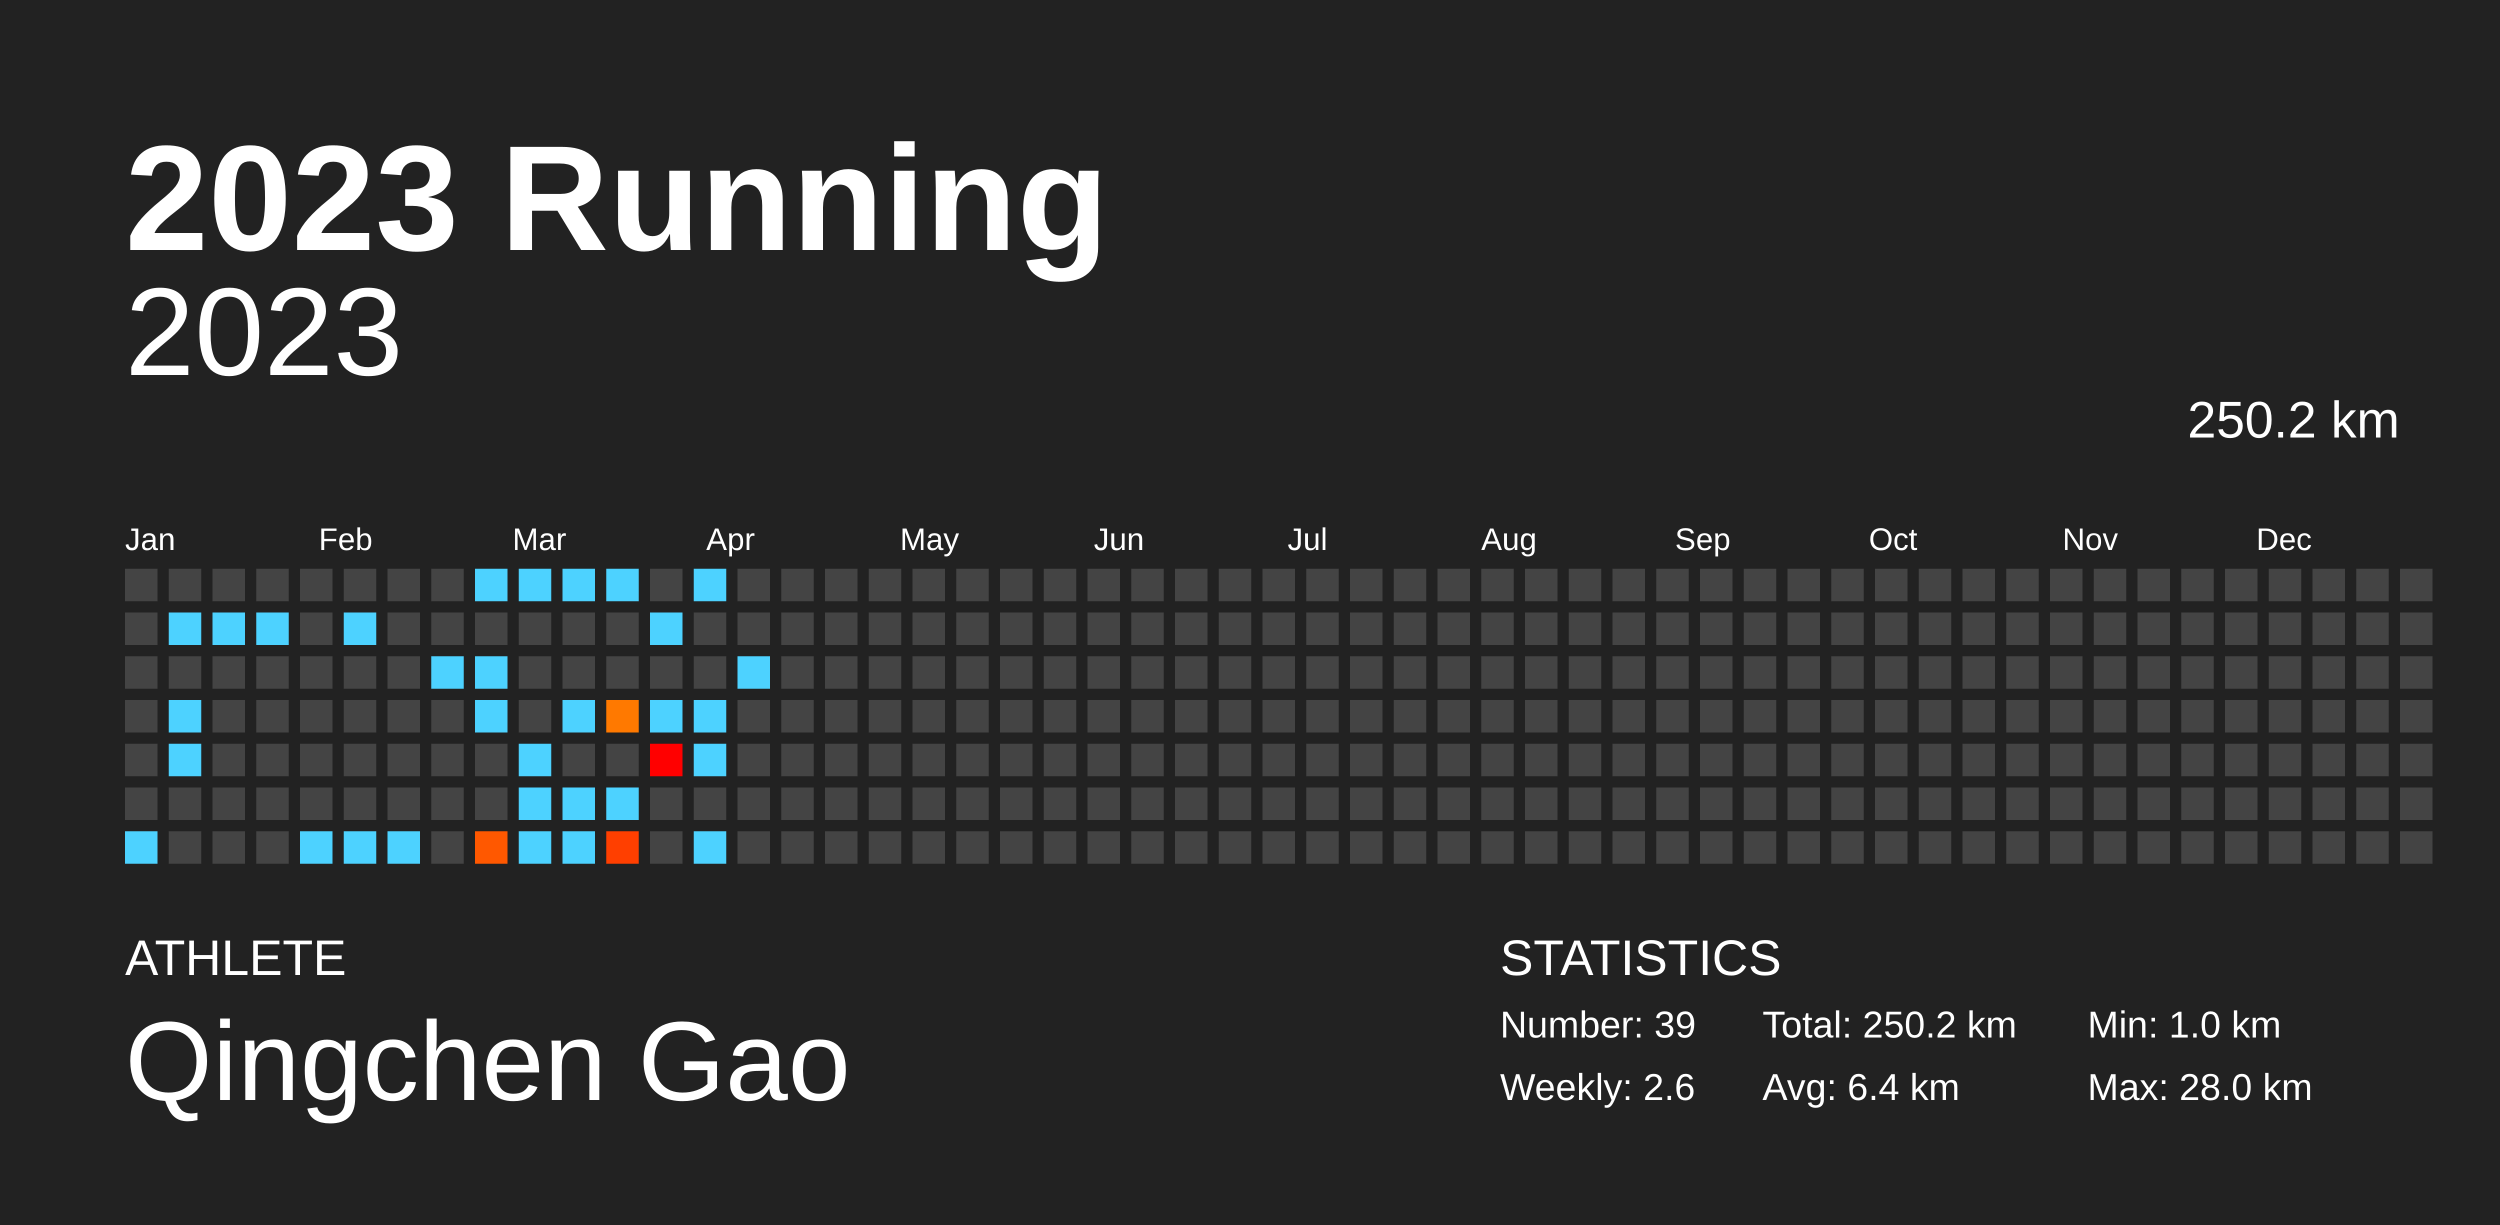
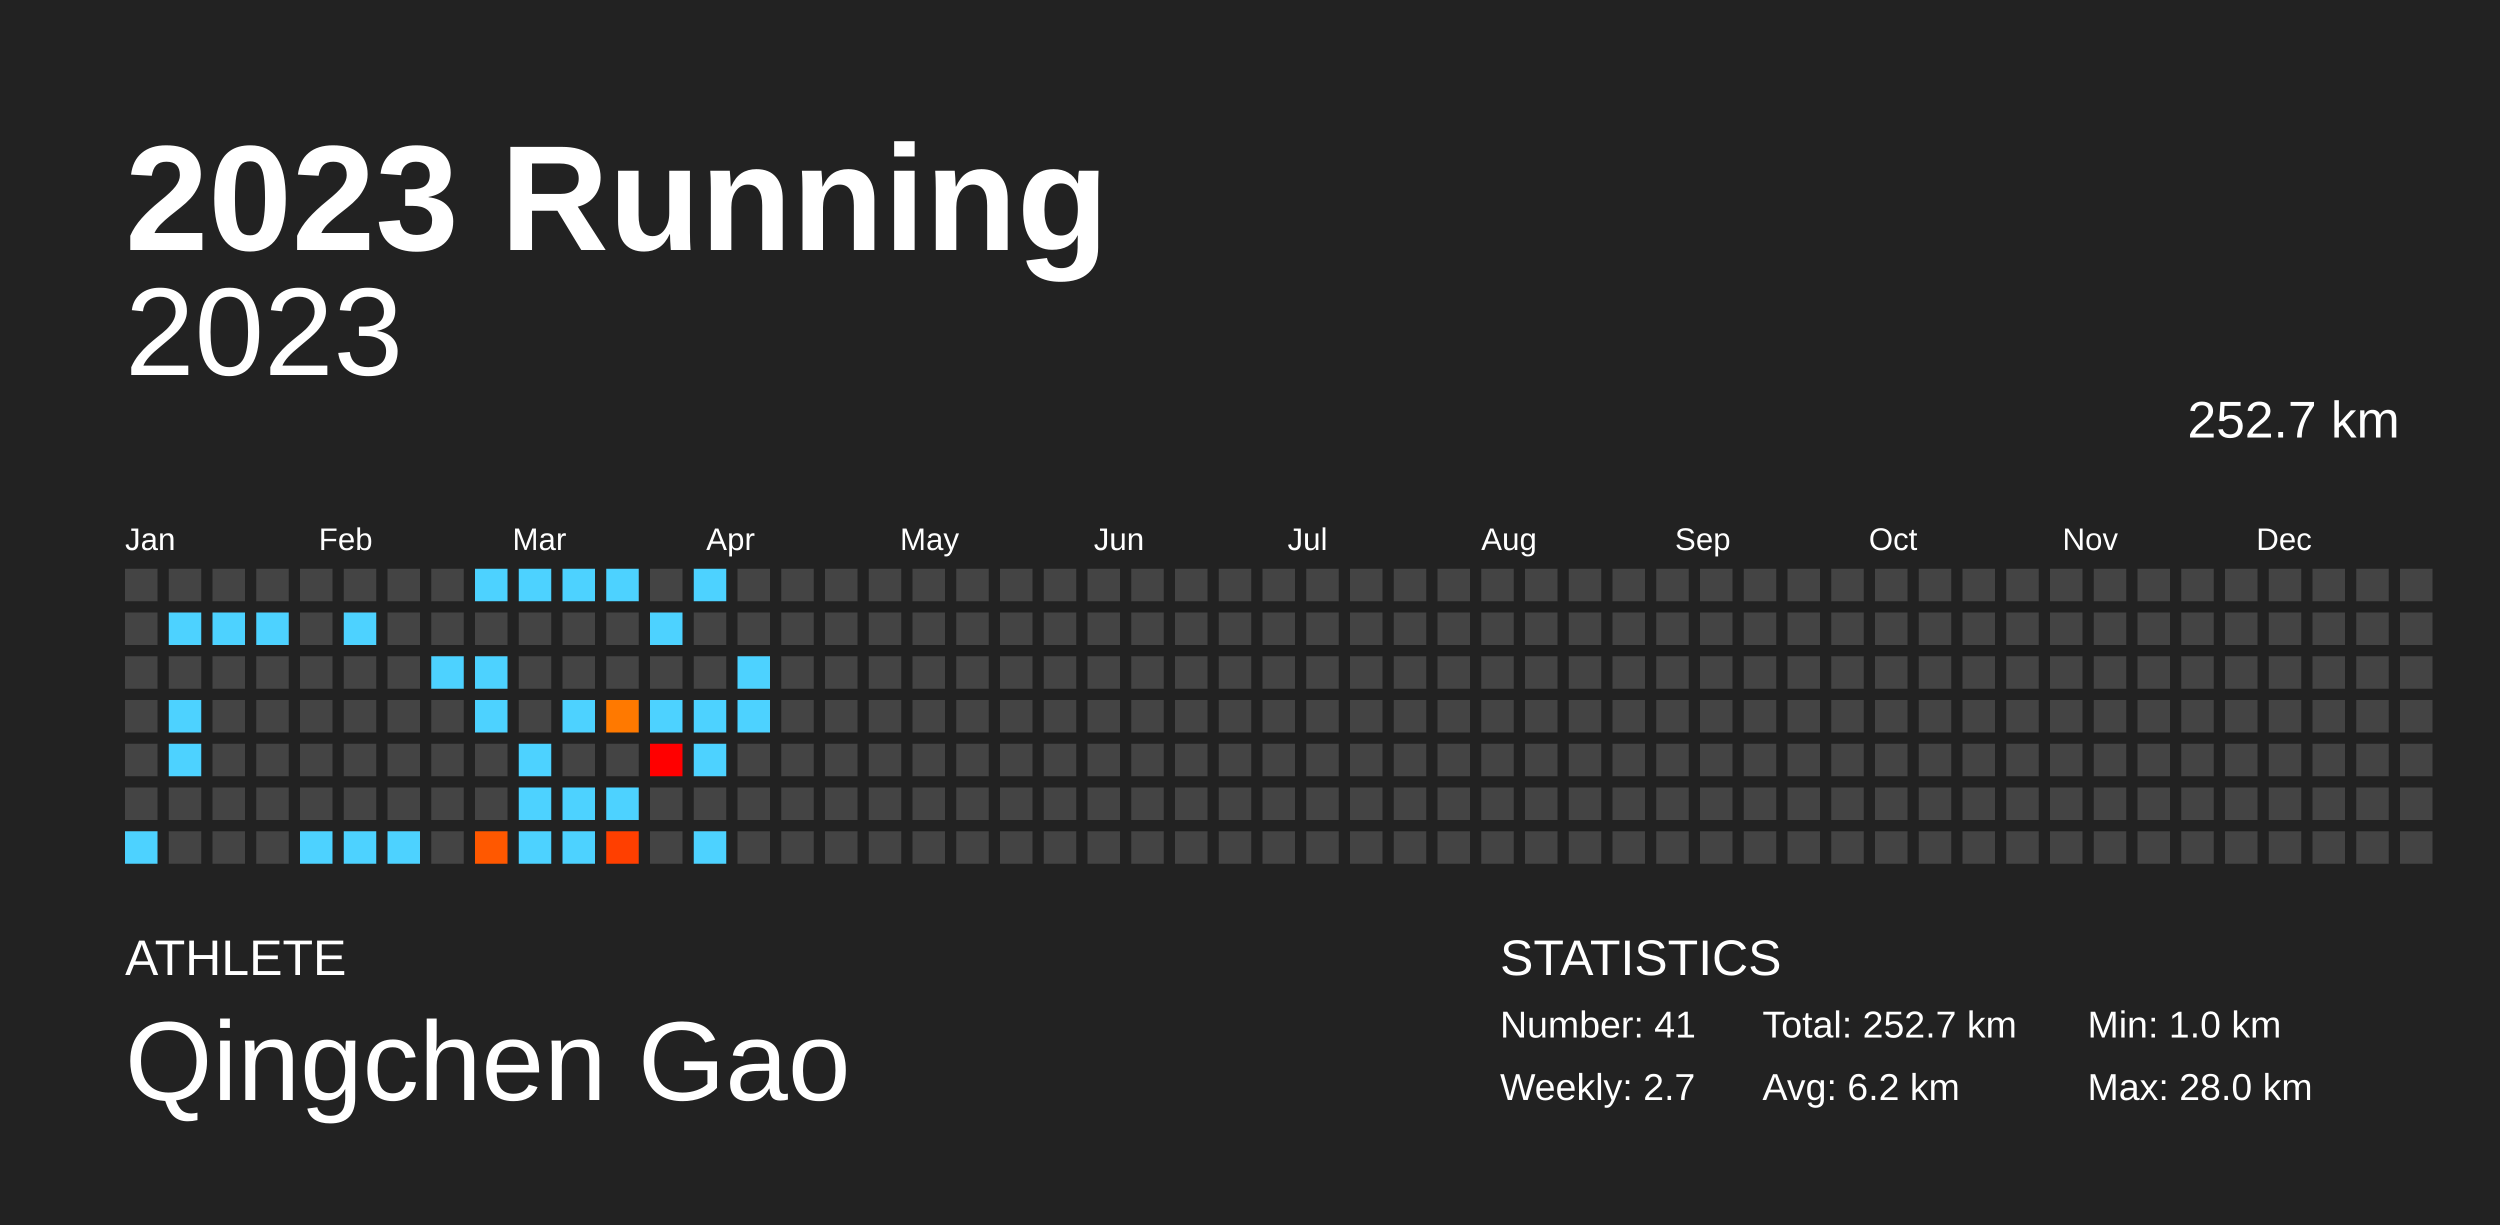
<svg xmlns="http://www.w3.org/2000/svg" baseProfile="full" height="98mm" version="1.1" viewBox="0,0,200,98" width="200mm">
  <defs />
  <rect fill="#222222" height="98" width="200" x="0" y="0" />
  <text fill="#FFFFFF" style="font-size:12px; font-family:Arial; font-weight:bold;" x="10" y="20">2023 Running</text>
  <text fill="#FFFFFF" style="font-size:4px; font-family:Arial" x="10" y="78">ATHLETE</text>
  <text fill="#FFFFFF" style="font-size:9px; font-family:Arial" x="10" y="88">Qingchen Gao</text>
  <text fill="#FFFFFF" style="font-size:4px; font-family:Arial" x="120" y="78">STATISTICS</text>
-   <text fill="#FFFFFF" style="font-size:3px; font-family:Arial" x="120" y="83">Number: 39</text>
-   <text fill="#FFFFFF" style="font-size:3px; font-family:Arial" x="120" y="88">Weekly: 2.6</text>
-   <text fill="#FFFFFF" style="font-size:3px; font-family:Arial" x="141" y="83">Total: 250.2 km</text>
-   <text fill="#FFFFFF" style="font-size:3px; font-family:Arial" x="141" y="88">Avg: 6.4 km</text>
+   <text fill="#FFFFFF" style="font-size:3px; font-family:Arial" x="120" y="83">Number: 41</text>
+   <text fill="#FFFFFF" style="font-size:3px; font-family:Arial" x="120" y="88">Weekly: 2.7</text>
+   <text fill="#FFFFFF" style="font-size:3px; font-family:Arial" x="141" y="83">Total: 252.7 km</text>
+   <text fill="#FFFFFF" style="font-size:3px; font-family:Arial" x="141" y="88">Avg: 6.2 km</text>
  <text fill="#FFFFFF" style="font-size:3px; font-family:Arial" x="167" y="83">Min: 1.0 km</text>
  <text fill="#FFFFFF" style="font-size:3px; font-family:Arial" x="167" y="88">Max: 28.0 km</text>
  <text alignment-baseline="hanging" fill="#FFFFFF" style="font-size:10.0px; font-family:Arial;" x="10" y="30">2023</text>
-   <text alignment-baseline="hanging" fill="#FFFFFF" style="font-size:4.125px; font-family:Arial;" x="175" y="35">250.2 km</text>
+   <text alignment-baseline="hanging" fill="#FFFFFF" style="font-size:4.125px; font-family:Arial;" x="175" y="35">252.7 km</text>
  <text fill="#FFFFFF" style="font-size:2.5px; font-family:Arial" x="10.0" y="44">Jan</text>
  <text fill="#FFFFFF" style="font-size:2.5px; font-family:Arial" x="25.5" y="44">Feb</text>
  <text fill="#FFFFFF" style="font-size:2.5px; font-family:Arial" x="41.0" y="44">Mar</text>
  <text fill="#FFFFFF" style="font-size:2.5px; font-family:Arial" x="56.5" y="44">Apr</text>
  <text fill="#FFFFFF" style="font-size:2.5px; font-family:Arial" x="72.0" y="44">May</text>
  <text fill="#FFFFFF" style="font-size:2.5px; font-family:Arial" x="87.5" y="44">Jun</text>
  <text fill="#FFFFFF" style="font-size:2.5px; font-family:Arial" x="103.0" y="44">Jul</text>
  <text fill="#FFFFFF" style="font-size:2.5px; font-family:Arial" x="118.5" y="44">Aug</text>
  <text fill="#FFFFFF" style="font-size:2.5px; font-family:Arial" x="134.0" y="44">Sep</text>
  <text fill="#FFFFFF" style="font-size:2.5px; font-family:Arial" x="149.5" y="44">Oct</text>
  <text fill="#FFFFFF" style="font-size:2.5px; font-family:Arial" x="165.0" y="44">Nov</text>
  <text fill="#FFFFFF" style="font-size:2.5px; font-family:Arial" x="180.5" y="44">Dec</text>
  <rect fill="#444444" height="2.6" width="2.6" x="10.0" y="45.5" />
  <rect fill="#444444" height="2.6" width="2.6" x="10.0" y="49.0" />
  <rect fill="#444444" height="2.6" width="2.6" x="10.0" y="52.5" />
  <rect fill="#444444" height="2.6" width="2.6" x="10.0" y="56.0" />
  <rect fill="#444444" height="2.6" width="2.6" x="10.0" y="59.5" />
  <rect fill="#444444" height="2.6" width="2.6" x="10.0" y="63.0" />
  <rect fill="#4dd2ff" height="2.6" width="2.6" x="10.0" y="66.5" />
  <rect fill="#444444" height="2.6" width="2.6" x="13.5" y="45.5" />
  <rect fill="#4dd2ff" height="2.6" width="2.6" x="13.5" y="49.0" />
  <rect fill="#444444" height="2.6" width="2.6" x="13.5" y="52.5" />
  <rect fill="#4dd2ff" height="2.6" width="2.6" x="13.5" y="56.0" />
  <rect fill="#4dd2ff" height="2.6" width="2.6" x="13.5" y="59.5" />
  <rect fill="#444444" height="2.6" width="2.6" x="13.5" y="63.0" />
  <rect fill="#444444" height="2.6" width="2.6" x="13.5" y="66.5" />
  <rect fill="#444444" height="2.6" width="2.6" x="17.0" y="45.5" />
  <rect fill="#4dd2ff" height="2.6" width="2.6" x="17.0" y="49.0" />
  <rect fill="#444444" height="2.6" width="2.6" x="17.0" y="52.5" />
  <rect fill="#444444" height="2.6" width="2.6" x="17.0" y="56.0" />
  <rect fill="#444444" height="2.6" width="2.6" x="17.0" y="59.5" />
  <rect fill="#444444" height="2.6" width="2.6" x="17.0" y="63.0" />
  <rect fill="#444444" height="2.6" width="2.6" x="17.0" y="66.5" />
  <rect fill="#444444" height="2.6" width="2.6" x="20.5" y="45.5" />
  <rect fill="#4dd2ff" height="2.6" width="2.6" x="20.5" y="49.0" />
  <rect fill="#444444" height="2.6" width="2.6" x="20.5" y="52.5" />
  <rect fill="#444444" height="2.6" width="2.6" x="20.5" y="56.0" />
  <rect fill="#444444" height="2.6" width="2.6" x="20.5" y="59.5" />
  <rect fill="#444444" height="2.6" width="2.6" x="20.5" y="63.0" />
  <rect fill="#444444" height="2.6" width="2.6" x="20.5" y="66.5" />
  <rect fill="#444444" height="2.6" width="2.6" x="24.0" y="45.5" />
  <rect fill="#444444" height="2.6" width="2.6" x="24.0" y="49.0" />
  <rect fill="#444444" height="2.6" width="2.6" x="24.0" y="52.5" />
  <rect fill="#444444" height="2.6" width="2.6" x="24.0" y="56.0" />
  <rect fill="#444444" height="2.6" width="2.6" x="24.0" y="59.5" />
  <rect fill="#444444" height="2.6" width="2.6" x="24.0" y="63.0" />
  <rect fill="#4dd2ff" height="2.6" width="2.6" x="24.0" y="66.5" />
  <rect fill="#444444" height="2.6" width="2.6" x="27.5" y="45.5" />
  <rect fill="#4dd2ff" height="2.6" width="2.6" x="27.5" y="49.0" />
  <rect fill="#444444" height="2.6" width="2.6" x="27.5" y="52.5" />
  <rect fill="#444444" height="2.6" width="2.6" x="27.5" y="56.0" />
  <rect fill="#444444" height="2.6" width="2.6" x="27.5" y="59.5" />
  <rect fill="#444444" height="2.6" width="2.6" x="27.5" y="63.0" />
  <rect fill="#4dd2ff" height="2.6" width="2.6" x="27.5" y="66.5" />
  <rect fill="#444444" height="2.6" width="2.6" x="31.0" y="45.5" />
  <rect fill="#444444" height="2.6" width="2.6" x="31.0" y="49.0" />
  <rect fill="#444444" height="2.6" width="2.6" x="31.0" y="52.5" />
  <rect fill="#444444" height="2.6" width="2.6" x="31.0" y="56.0" />
  <rect fill="#444444" height="2.6" width="2.6" x="31.0" y="59.5" />
  <rect fill="#444444" height="2.6" width="2.6" x="31.0" y="63.0" />
  <rect fill="#4dd2ff" height="2.6" width="2.6" x="31.0" y="66.5" />
  <rect fill="#444444" height="2.6" width="2.6" x="34.5" y="45.5" />
  <rect fill="#444444" height="2.6" width="2.6" x="34.5" y="49.0" />
  <rect fill="#4dd2ff" height="2.6" width="2.6" x="34.5" y="52.5" />
  <rect fill="#444444" height="2.6" width="2.6" x="34.5" y="56.0" />
  <rect fill="#444444" height="2.6" width="2.6" x="34.5" y="59.5" />
  <rect fill="#444444" height="2.6" width="2.6" x="34.5" y="63.0" />
  <rect fill="#444444" height="2.6" width="2.6" x="34.5" y="66.5" />
  <rect fill="#4dd2ff" height="2.6" width="2.6" x="38.0" y="45.5" />
  <rect fill="#444444" height="2.6" width="2.6" x="38.0" y="49.0" />
  <rect fill="#4dd2ff" height="2.6" width="2.6" x="38.0" y="52.5" />
  <rect fill="#4dd2ff" height="2.6" width="2.6" x="38.0" y="56.0" />
  <rect fill="#444444" height="2.6" width="2.6" x="38.0" y="59.5" />
  <rect fill="#444444" height="2.6" width="2.6" x="38.0" y="63.0" />
  <rect fill="#ff5800" height="2.6" width="2.6" x="38.0" y="66.5" />
  <rect fill="#4dd2ff" height="2.6" width="2.6" x="41.5" y="45.5" />
  <rect fill="#444444" height="2.6" width="2.6" x="41.5" y="49.0" />
  <rect fill="#444444" height="2.6" width="2.6" x="41.5" y="52.5" />
  <rect fill="#444444" height="2.6" width="2.6" x="41.5" y="56.0" />
  <rect fill="#4dd2ff" height="2.6" width="2.6" x="41.5" y="59.5" />
  <rect fill="#4dd2ff" height="2.6" width="2.6" x="41.5" y="63.0" />
  <rect fill="#4dd2ff" height="2.6" width="2.6" x="41.5" y="66.5" />
  <rect fill="#4dd2ff" height="2.6" width="2.6" x="45.0" y="45.5" />
  <rect fill="#444444" height="2.6" width="2.6" x="45.0" y="49.0" />
  <rect fill="#444444" height="2.6" width="2.6" x="45.0" y="52.5" />
  <rect fill="#4dd2ff" height="2.6" width="2.6" x="45.0" y="56.0" />
  <rect fill="#444444" height="2.6" width="2.6" x="45.0" y="59.5" />
  <rect fill="#4dd2ff" height="2.6" width="2.6" x="45.0" y="63.0" />
  <rect fill="#4dd2ff" height="2.6" width="2.6" x="45.0" y="66.5" />
  <rect fill="#4dd2ff" height="2.6" width="2.6" x="48.5" y="45.5" />
  <rect fill="#444444" height="2.6" width="2.6" x="48.5" y="49.0" />
  <rect fill="#444444" height="2.6" width="2.6" x="48.5" y="52.5" />
  <rect fill="#ff7900" height="2.6" width="2.6" x="48.5" y="56.0" />
  <rect fill="#444444" height="2.6" width="2.6" x="48.5" y="59.5" />
  <rect fill="#4dd2ff" height="2.6" width="2.6" x="48.5" y="63.0" />
  <rect fill="#ff3f00" height="2.6" width="2.6" x="48.5" y="66.5" />
  <rect fill="#444444" height="2.6" width="2.6" x="52.0" y="45.5" />
  <rect fill="#4dd2ff" height="2.6" width="2.6" x="52.0" y="49.0" />
  <rect fill="#444444" height="2.6" width="2.6" x="52.0" y="52.5" />
  <rect fill="#4dd2ff" height="2.6" width="2.6" x="52.0" y="56.0" />
  <rect fill="#ff0000" height="2.6" width="2.6" x="52.0" y="59.5" />
  <rect fill="#444444" height="2.6" width="2.6" x="52.0" y="63.0" />
  <rect fill="#444444" height="2.6" width="2.6" x="52.0" y="66.5" />
  <rect fill="#4dd2ff" height="2.6" width="2.6" x="55.5" y="45.5" />
  <rect fill="#444444" height="2.6" width="2.6" x="55.5" y="49.0" />
  <rect fill="#444444" height="2.6" width="2.6" x="55.5" y="52.5" />
  <rect fill="#4dd2ff" height="2.6" width="2.6" x="55.5" y="56.0" />
  <rect fill="#4dd2ff" height="2.6" width="2.6" x="55.5" y="59.5" />
  <rect fill="#444444" height="2.6" width="2.6" x="55.5" y="63.0" />
  <rect fill="#4dd2ff" height="2.6" width="2.6" x="55.5" y="66.5" />
  <rect fill="#444444" height="2.6" width="2.6" x="59.0" y="45.5" />
  <rect fill="#444444" height="2.6" width="2.6" x="59.0" y="49.0" />
  <rect fill="#4dd2ff" height="2.6" width="2.6" x="59.0" y="52.5" />
-   <rect fill="#444444" height="2.6" width="2.6" x="59.0" y="56.0" />
+   <rect fill="#4dd2ff" height="2.6" width="2.6" x="59.0" y="56.0" />
  <rect fill="#444444" height="2.6" width="2.6" x="59.0" y="59.5" />
  <rect fill="#444444" height="2.6" width="2.6" x="59.0" y="63.0" />
  <rect fill="#444444" height="2.6" width="2.6" x="59.0" y="66.5" />
  <rect fill="#444444" height="2.6" width="2.6" x="62.5" y="45.5" />
  <rect fill="#444444" height="2.6" width="2.6" x="62.5" y="49.0" />
  <rect fill="#444444" height="2.6" width="2.6" x="62.5" y="52.5" />
  <rect fill="#444444" height="2.6" width="2.6" x="62.5" y="56.0" />
  <rect fill="#444444" height="2.6" width="2.6" x="62.5" y="59.5" />
  <rect fill="#444444" height="2.6" width="2.6" x="62.5" y="63.0" />
  <rect fill="#444444" height="2.6" width="2.6" x="62.5" y="66.5" />
  <rect fill="#444444" height="2.6" width="2.6" x="66.0" y="45.5" />
  <rect fill="#444444" height="2.6" width="2.6" x="66.0" y="49.0" />
  <rect fill="#444444" height="2.6" width="2.6" x="66.0" y="52.5" />
  <rect fill="#444444" height="2.6" width="2.6" x="66.0" y="56.0" />
  <rect fill="#444444" height="2.6" width="2.6" x="66.0" y="59.5" />
  <rect fill="#444444" height="2.6" width="2.6" x="66.0" y="63.0" />
  <rect fill="#444444" height="2.6" width="2.6" x="66.0" y="66.5" />
  <rect fill="#444444" height="2.6" width="2.6" x="69.5" y="45.5" />
  <rect fill="#444444" height="2.6" width="2.6" x="69.5" y="49.0" />
  <rect fill="#444444" height="2.6" width="2.6" x="69.5" y="52.5" />
  <rect fill="#444444" height="2.6" width="2.6" x="69.5" y="56.0" />
  <rect fill="#444444" height="2.6" width="2.6" x="69.5" y="59.5" />
  <rect fill="#444444" height="2.6" width="2.6" x="69.5" y="63.0" />
  <rect fill="#444444" height="2.6" width="2.6" x="69.5" y="66.5" />
  <rect fill="#444444" height="2.6" width="2.6" x="73.0" y="45.5" />
  <rect fill="#444444" height="2.6" width="2.6" x="73.0" y="49.0" />
  <rect fill="#444444" height="2.6" width="2.6" x="73.0" y="52.5" />
  <rect fill="#444444" height="2.6" width="2.6" x="73.0" y="56.0" />
  <rect fill="#444444" height="2.6" width="2.6" x="73.0" y="59.5" />
  <rect fill="#444444" height="2.6" width="2.6" x="73.0" y="63.0" />
  <rect fill="#444444" height="2.6" width="2.6" x="73.0" y="66.5" />
  <rect fill="#444444" height="2.6" width="2.6" x="76.5" y="45.5" />
  <rect fill="#444444" height="2.6" width="2.6" x="76.5" y="49.0" />
  <rect fill="#444444" height="2.6" width="2.6" x="76.5" y="52.5" />
  <rect fill="#444444" height="2.6" width="2.6" x="76.5" y="56.0" />
  <rect fill="#444444" height="2.6" width="2.6" x="76.5" y="59.5" />
  <rect fill="#444444" height="2.6" width="2.6" x="76.5" y="63.0" />
  <rect fill="#444444" height="2.6" width="2.6" x="76.5" y="66.5" />
  <rect fill="#444444" height="2.6" width="2.6" x="80.0" y="45.5" />
  <rect fill="#444444" height="2.6" width="2.6" x="80.0" y="49.0" />
  <rect fill="#444444" height="2.6" width="2.6" x="80.0" y="52.5" />
  <rect fill="#444444" height="2.6" width="2.6" x="80.0" y="56.0" />
  <rect fill="#444444" height="2.6" width="2.6" x="80.0" y="59.5" />
  <rect fill="#444444" height="2.6" width="2.6" x="80.0" y="63.0" />
  <rect fill="#444444" height="2.6" width="2.6" x="80.0" y="66.5" />
  <rect fill="#444444" height="2.6" width="2.6" x="83.5" y="45.5" />
  <rect fill="#444444" height="2.6" width="2.6" x="83.5" y="49.0" />
  <rect fill="#444444" height="2.6" width="2.6" x="83.5" y="52.5" />
  <rect fill="#444444" height="2.6" width="2.6" x="83.5" y="56.0" />
  <rect fill="#444444" height="2.6" width="2.6" x="83.5" y="59.5" />
  <rect fill="#444444" height="2.6" width="2.6" x="83.5" y="63.0" />
  <rect fill="#444444" height="2.6" width="2.6" x="83.5" y="66.5" />
  <rect fill="#444444" height="2.6" width="2.6" x="87.0" y="45.5" />
  <rect fill="#444444" height="2.6" width="2.6" x="87.0" y="49.0" />
  <rect fill="#444444" height="2.6" width="2.6" x="87.0" y="52.5" />
  <rect fill="#444444" height="2.6" width="2.6" x="87.0" y="56.0" />
  <rect fill="#444444" height="2.6" width="2.6" x="87.0" y="59.5" />
  <rect fill="#444444" height="2.6" width="2.6" x="87.0" y="63.0" />
  <rect fill="#444444" height="2.6" width="2.6" x="87.0" y="66.5" />
  <rect fill="#444444" height="2.6" width="2.6" x="90.5" y="45.5" />
  <rect fill="#444444" height="2.6" width="2.6" x="90.5" y="49.0" />
  <rect fill="#444444" height="2.6" width="2.6" x="90.5" y="52.5" />
  <rect fill="#444444" height="2.6" width="2.6" x="90.5" y="56.0" />
  <rect fill="#444444" height="2.6" width="2.6" x="90.5" y="59.5" />
  <rect fill="#444444" height="2.6" width="2.6" x="90.5" y="63.0" />
  <rect fill="#444444" height="2.6" width="2.6" x="90.5" y="66.5" />
  <rect fill="#444444" height="2.6" width="2.6" x="94.0" y="45.5" />
  <rect fill="#444444" height="2.6" width="2.6" x="94.0" y="49.0" />
  <rect fill="#444444" height="2.6" width="2.6" x="94.0" y="52.5" />
  <rect fill="#444444" height="2.6" width="2.6" x="94.0" y="56.0" />
  <rect fill="#444444" height="2.6" width="2.6" x="94.0" y="59.5" />
  <rect fill="#444444" height="2.6" width="2.6" x="94.0" y="63.0" />
  <rect fill="#444444" height="2.6" width="2.6" x="94.0" y="66.5" />
  <rect fill="#444444" height="2.6" width="2.6" x="97.5" y="45.5" />
  <rect fill="#444444" height="2.6" width="2.6" x="97.5" y="49.0" />
  <rect fill="#444444" height="2.6" width="2.6" x="97.5" y="52.5" />
  <rect fill="#444444" height="2.6" width="2.6" x="97.5" y="56.0" />
  <rect fill="#444444" height="2.6" width="2.6" x="97.5" y="59.5" />
  <rect fill="#444444" height="2.6" width="2.6" x="97.5" y="63.0" />
  <rect fill="#444444" height="2.6" width="2.6" x="97.5" y="66.5" />
  <rect fill="#444444" height="2.6" width="2.6" x="101.0" y="45.5" />
  <rect fill="#444444" height="2.6" width="2.6" x="101.0" y="49.0" />
  <rect fill="#444444" height="2.6" width="2.6" x="101.0" y="52.5" />
  <rect fill="#444444" height="2.6" width="2.6" x="101.0" y="56.0" />
  <rect fill="#444444" height="2.6" width="2.6" x="101.0" y="59.5" />
  <rect fill="#444444" height="2.6" width="2.6" x="101.0" y="63.0" />
  <rect fill="#444444" height="2.6" width="2.6" x="101.0" y="66.5" />
  <rect fill="#444444" height="2.6" width="2.6" x="104.5" y="45.5" />
  <rect fill="#444444" height="2.6" width="2.6" x="104.5" y="49.0" />
  <rect fill="#444444" height="2.6" width="2.6" x="104.5" y="52.5" />
  <rect fill="#444444" height="2.6" width="2.6" x="104.5" y="56.0" />
  <rect fill="#444444" height="2.6" width="2.6" x="104.5" y="59.5" />
  <rect fill="#444444" height="2.6" width="2.6" x="104.5" y="63.0" />
  <rect fill="#444444" height="2.6" width="2.6" x="104.5" y="66.5" />
  <rect fill="#444444" height="2.6" width="2.6" x="108.0" y="45.5" />
  <rect fill="#444444" height="2.6" width="2.6" x="108.0" y="49.0" />
  <rect fill="#444444" height="2.6" width="2.6" x="108.0" y="52.5" />
  <rect fill="#444444" height="2.6" width="2.6" x="108.0" y="56.0" />
  <rect fill="#444444" height="2.6" width="2.6" x="108.0" y="59.5" />
  <rect fill="#444444" height="2.6" width="2.6" x="108.0" y="63.0" />
  <rect fill="#444444" height="2.6" width="2.6" x="108.0" y="66.5" />
  <rect fill="#444444" height="2.6" width="2.6" x="111.5" y="45.5" />
  <rect fill="#444444" height="2.6" width="2.6" x="111.5" y="49.0" />
  <rect fill="#444444" height="2.6" width="2.6" x="111.5" y="52.5" />
  <rect fill="#444444" height="2.6" width="2.6" x="111.5" y="56.0" />
  <rect fill="#444444" height="2.6" width="2.6" x="111.5" y="59.5" />
  <rect fill="#444444" height="2.6" width="2.6" x="111.5" y="63.0" />
  <rect fill="#444444" height="2.6" width="2.6" x="111.5" y="66.5" />
  <rect fill="#444444" height="2.6" width="2.6" x="115.0" y="45.5" />
  <rect fill="#444444" height="2.6" width="2.6" x="115.0" y="49.0" />
  <rect fill="#444444" height="2.6" width="2.6" x="115.0" y="52.5" />
  <rect fill="#444444" height="2.6" width="2.6" x="115.0" y="56.0" />
  <rect fill="#444444" height="2.6" width="2.6" x="115.0" y="59.5" />
  <rect fill="#444444" height="2.6" width="2.6" x="115.0" y="63.0" />
  <rect fill="#444444" height="2.6" width="2.6" x="115.0" y="66.5" />
  <rect fill="#444444" height="2.6" width="2.6" x="118.5" y="45.5" />
  <rect fill="#444444" height="2.6" width="2.6" x="118.5" y="49.0" />
  <rect fill="#444444" height="2.6" width="2.6" x="118.5" y="52.5" />
  <rect fill="#444444" height="2.6" width="2.6" x="118.5" y="56.0" />
  <rect fill="#444444" height="2.6" width="2.6" x="118.5" y="59.5" />
  <rect fill="#444444" height="2.6" width="2.6" x="118.5" y="63.0" />
  <rect fill="#444444" height="2.6" width="2.6" x="118.5" y="66.5" />
  <rect fill="#444444" height="2.6" width="2.6" x="122.0" y="45.5" />
  <rect fill="#444444" height="2.6" width="2.6" x="122.0" y="49.0" />
  <rect fill="#444444" height="2.6" width="2.6" x="122.0" y="52.5" />
  <rect fill="#444444" height="2.6" width="2.6" x="122.0" y="56.0" />
  <rect fill="#444444" height="2.6" width="2.6" x="122.0" y="59.5" />
  <rect fill="#444444" height="2.6" width="2.6" x="122.0" y="63.0" />
  <rect fill="#444444" height="2.6" width="2.6" x="122.0" y="66.5" />
  <rect fill="#444444" height="2.6" width="2.6" x="125.5" y="45.5" />
  <rect fill="#444444" height="2.6" width="2.6" x="125.5" y="49.0" />
  <rect fill="#444444" height="2.6" width="2.6" x="125.5" y="52.5" />
  <rect fill="#444444" height="2.6" width="2.6" x="125.5" y="56.0" />
  <rect fill="#444444" height="2.6" width="2.6" x="125.5" y="59.5" />
  <rect fill="#444444" height="2.6" width="2.6" x="125.5" y="63.0" />
  <rect fill="#444444" height="2.6" width="2.6" x="125.5" y="66.5" />
  <rect fill="#444444" height="2.6" width="2.6" x="129.0" y="45.5" />
  <rect fill="#444444" height="2.6" width="2.6" x="129.0" y="49.0" />
  <rect fill="#444444" height="2.6" width="2.6" x="129.0" y="52.5" />
  <rect fill="#444444" height="2.6" width="2.6" x="129.0" y="56.0" />
  <rect fill="#444444" height="2.6" width="2.6" x="129.0" y="59.5" />
  <rect fill="#444444" height="2.6" width="2.6" x="129.0" y="63.0" />
  <rect fill="#444444" height="2.6" width="2.6" x="129.0" y="66.5" />
  <rect fill="#444444" height="2.6" width="2.6" x="132.5" y="45.5" />
  <rect fill="#444444" height="2.6" width="2.6" x="132.5" y="49.0" />
  <rect fill="#444444" height="2.6" width="2.6" x="132.5" y="52.5" />
  <rect fill="#444444" height="2.6" width="2.6" x="132.5" y="56.0" />
  <rect fill="#444444" height="2.6" width="2.6" x="132.5" y="59.5" />
  <rect fill="#444444" height="2.6" width="2.6" x="132.5" y="63.0" />
  <rect fill="#444444" height="2.6" width="2.6" x="132.5" y="66.5" />
  <rect fill="#444444" height="2.6" width="2.6" x="136.0" y="45.5" />
  <rect fill="#444444" height="2.6" width="2.6" x="136.0" y="49.0" />
  <rect fill="#444444" height="2.6" width="2.6" x="136.0" y="52.5" />
  <rect fill="#444444" height="2.6" width="2.6" x="136.0" y="56.0" />
  <rect fill="#444444" height="2.6" width="2.6" x="136.0" y="59.5" />
  <rect fill="#444444" height="2.6" width="2.6" x="136.0" y="63.0" />
  <rect fill="#444444" height="2.6" width="2.6" x="136.0" y="66.5" />
  <rect fill="#444444" height="2.6" width="2.6" x="139.5" y="45.5" />
  <rect fill="#444444" height="2.6" width="2.6" x="139.5" y="49.0" />
  <rect fill="#444444" height="2.6" width="2.6" x="139.5" y="52.5" />
  <rect fill="#444444" height="2.6" width="2.6" x="139.5" y="56.0" />
  <rect fill="#444444" height="2.6" width="2.6" x="139.5" y="59.5" />
  <rect fill="#444444" height="2.6" width="2.6" x="139.5" y="63.0" />
  <rect fill="#444444" height="2.6" width="2.6" x="139.5" y="66.5" />
  <rect fill="#444444" height="2.6" width="2.6" x="143.0" y="45.5" />
  <rect fill="#444444" height="2.6" width="2.6" x="143.0" y="49.0" />
  <rect fill="#444444" height="2.6" width="2.6" x="143.0" y="52.5" />
  <rect fill="#444444" height="2.6" width="2.6" x="143.0" y="56.0" />
  <rect fill="#444444" height="2.6" width="2.6" x="143.0" y="59.5" />
  <rect fill="#444444" height="2.6" width="2.6" x="143.0" y="63.0" />
  <rect fill="#444444" height="2.6" width="2.6" x="143.0" y="66.5" />
  <rect fill="#444444" height="2.6" width="2.6" x="146.5" y="45.5" />
  <rect fill="#444444" height="2.6" width="2.6" x="146.5" y="49.0" />
  <rect fill="#444444" height="2.6" width="2.6" x="146.5" y="52.5" />
  <rect fill="#444444" height="2.6" width="2.6" x="146.5" y="56.0" />
  <rect fill="#444444" height="2.6" width="2.6" x="146.5" y="59.5" />
  <rect fill="#444444" height="2.6" width="2.6" x="146.5" y="63.0" />
  <rect fill="#444444" height="2.6" width="2.6" x="146.5" y="66.5" />
  <rect fill="#444444" height="2.6" width="2.6" x="150.0" y="45.5" />
  <rect fill="#444444" height="2.6" width="2.6" x="150.0" y="49.0" />
  <rect fill="#444444" height="2.6" width="2.6" x="150.0" y="52.5" />
  <rect fill="#444444" height="2.6" width="2.6" x="150.0" y="56.0" />
  <rect fill="#444444" height="2.6" width="2.6" x="150.0" y="59.5" />
  <rect fill="#444444" height="2.6" width="2.6" x="150.0" y="63.0" />
  <rect fill="#444444" height="2.6" width="2.6" x="150.0" y="66.5" />
  <rect fill="#444444" height="2.6" width="2.6" x="153.5" y="45.5" />
  <rect fill="#444444" height="2.6" width="2.6" x="153.5" y="49.0" />
  <rect fill="#444444" height="2.6" width="2.6" x="153.5" y="52.5" />
  <rect fill="#444444" height="2.6" width="2.6" x="153.5" y="56.0" />
  <rect fill="#444444" height="2.6" width="2.6" x="153.5" y="59.5" />
  <rect fill="#444444" height="2.6" width="2.6" x="153.5" y="63.0" />
  <rect fill="#444444" height="2.6" width="2.6" x="153.5" y="66.5" />
  <rect fill="#444444" height="2.6" width="2.6" x="157.0" y="45.5" />
  <rect fill="#444444" height="2.6" width="2.6" x="157.0" y="49.0" />
  <rect fill="#444444" height="2.6" width="2.6" x="157.0" y="52.5" />
  <rect fill="#444444" height="2.6" width="2.6" x="157.0" y="56.0" />
  <rect fill="#444444" height="2.6" width="2.6" x="157.0" y="59.5" />
  <rect fill="#444444" height="2.6" width="2.6" x="157.0" y="63.0" />
  <rect fill="#444444" height="2.6" width="2.6" x="157.0" y="66.5" />
  <rect fill="#444444" height="2.6" width="2.6" x="160.5" y="45.5" />
  <rect fill="#444444" height="2.6" width="2.6" x="160.5" y="49.0" />
  <rect fill="#444444" height="2.6" width="2.6" x="160.5" y="52.5" />
  <rect fill="#444444" height="2.6" width="2.6" x="160.5" y="56.0" />
  <rect fill="#444444" height="2.6" width="2.6" x="160.5" y="59.5" />
  <rect fill="#444444" height="2.6" width="2.6" x="160.5" y="63.0" />
  <rect fill="#444444" height="2.6" width="2.6" x="160.5" y="66.5" />
  <rect fill="#444444" height="2.6" width="2.6" x="164.0" y="45.5" />
  <rect fill="#444444" height="2.6" width="2.6" x="164.0" y="49.0" />
  <rect fill="#444444" height="2.6" width="2.6" x="164.0" y="52.5" />
  <rect fill="#444444" height="2.6" width="2.6" x="164.0" y="56.0" />
  <rect fill="#444444" height="2.6" width="2.6" x="164.0" y="59.5" />
  <rect fill="#444444" height="2.6" width="2.6" x="164.0" y="63.0" />
  <rect fill="#444444" height="2.6" width="2.6" x="164.0" y="66.5" />
  <rect fill="#444444" height="2.6" width="2.6" x="167.5" y="45.5" />
  <rect fill="#444444" height="2.6" width="2.6" x="167.5" y="49.0" />
  <rect fill="#444444" height="2.6" width="2.6" x="167.5" y="52.5" />
  <rect fill="#444444" height="2.6" width="2.6" x="167.5" y="56.0" />
  <rect fill="#444444" height="2.6" width="2.6" x="167.5" y="59.5" />
  <rect fill="#444444" height="2.6" width="2.6" x="167.5" y="63.0" />
  <rect fill="#444444" height="2.6" width="2.6" x="167.5" y="66.5" />
  <rect fill="#444444" height="2.6" width="2.6" x="171.0" y="45.5" />
  <rect fill="#444444" height="2.6" width="2.6" x="171.0" y="49.0" />
  <rect fill="#444444" height="2.6" width="2.6" x="171.0" y="52.5" />
  <rect fill="#444444" height="2.6" width="2.6" x="171.0" y="56.0" />
  <rect fill="#444444" height="2.6" width="2.6" x="171.0" y="59.5" />
  <rect fill="#444444" height="2.6" width="2.6" x="171.0" y="63.0" />
  <rect fill="#444444" height="2.6" width="2.6" x="171.0" y="66.5" />
  <rect fill="#444444" height="2.6" width="2.6" x="174.5" y="45.5" />
  <rect fill="#444444" height="2.6" width="2.6" x="174.5" y="49.0" />
  <rect fill="#444444" height="2.6" width="2.6" x="174.5" y="52.5" />
  <rect fill="#444444" height="2.6" width="2.6" x="174.5" y="56.0" />
  <rect fill="#444444" height="2.6" width="2.6" x="174.5" y="59.5" />
  <rect fill="#444444" height="2.6" width="2.6" x="174.5" y="63.0" />
  <rect fill="#444444" height="2.6" width="2.6" x="174.5" y="66.5" />
  <rect fill="#444444" height="2.6" width="2.6" x="178.0" y="45.5" />
  <rect fill="#444444" height="2.6" width="2.6" x="178.0" y="49.0" />
  <rect fill="#444444" height="2.6" width="2.6" x="178.0" y="52.5" />
  <rect fill="#444444" height="2.6" width="2.6" x="178.0" y="56.0" />
  <rect fill="#444444" height="2.6" width="2.6" x="178.0" y="59.5" />
  <rect fill="#444444" height="2.6" width="2.6" x="178.0" y="63.0" />
  <rect fill="#444444" height="2.6" width="2.6" x="178.0" y="66.5" />
  <rect fill="#444444" height="2.6" width="2.6" x="181.5" y="45.5" />
  <rect fill="#444444" height="2.6" width="2.6" x="181.5" y="49.0" />
  <rect fill="#444444" height="2.6" width="2.6" x="181.5" y="52.5" />
  <rect fill="#444444" height="2.6" width="2.6" x="181.5" y="56.0" />
  <rect fill="#444444" height="2.6" width="2.6" x="181.5" y="59.5" />
  <rect fill="#444444" height="2.6" width="2.6" x="181.5" y="63.0" />
  <rect fill="#444444" height="2.6" width="2.6" x="181.5" y="66.5" />
  <rect fill="#444444" height="2.6" width="2.6" x="185.0" y="45.5" />
  <rect fill="#444444" height="2.6" width="2.6" x="185.0" y="49.0" />
  <rect fill="#444444" height="2.6" width="2.6" x="185.0" y="52.5" />
  <rect fill="#444444" height="2.6" width="2.6" x="185.0" y="56.0" />
  <rect fill="#444444" height="2.6" width="2.6" x="185.0" y="59.5" />
  <rect fill="#444444" height="2.6" width="2.6" x="185.0" y="63.0" />
  <rect fill="#444444" height="2.6" width="2.6" x="185.0" y="66.5" />
  <rect fill="#444444" height="2.6" width="2.6" x="188.5" y="45.5" />
  <rect fill="#444444" height="2.6" width="2.6" x="188.5" y="49.0" />
  <rect fill="#444444" height="2.6" width="2.6" x="188.5" y="52.5" />
  <rect fill="#444444" height="2.6" width="2.6" x="188.5" y="56.0" />
  <rect fill="#444444" height="2.6" width="2.6" x="188.5" y="59.5" />
  <rect fill="#444444" height="2.6" width="2.6" x="188.5" y="63.0" />
  <rect fill="#444444" height="2.6" width="2.6" x="188.5" y="66.5" />
  <rect fill="#444444" height="2.6" width="2.6" x="192.0" y="45.5" />
  <rect fill="#444444" height="2.6" width="2.6" x="192.0" y="49.0" />
  <rect fill="#444444" height="2.6" width="2.6" x="192.0" y="52.5" />
  <rect fill="#444444" height="2.6" width="2.6" x="192.0" y="56.0" />
  <rect fill="#444444" height="2.6" width="2.6" x="192.0" y="59.5" />
  <rect fill="#444444" height="2.6" width="2.6" x="192.0" y="63.0" />
  <rect fill="#444444" height="2.6" width="2.6" x="192.0" y="66.5" />
</svg>
